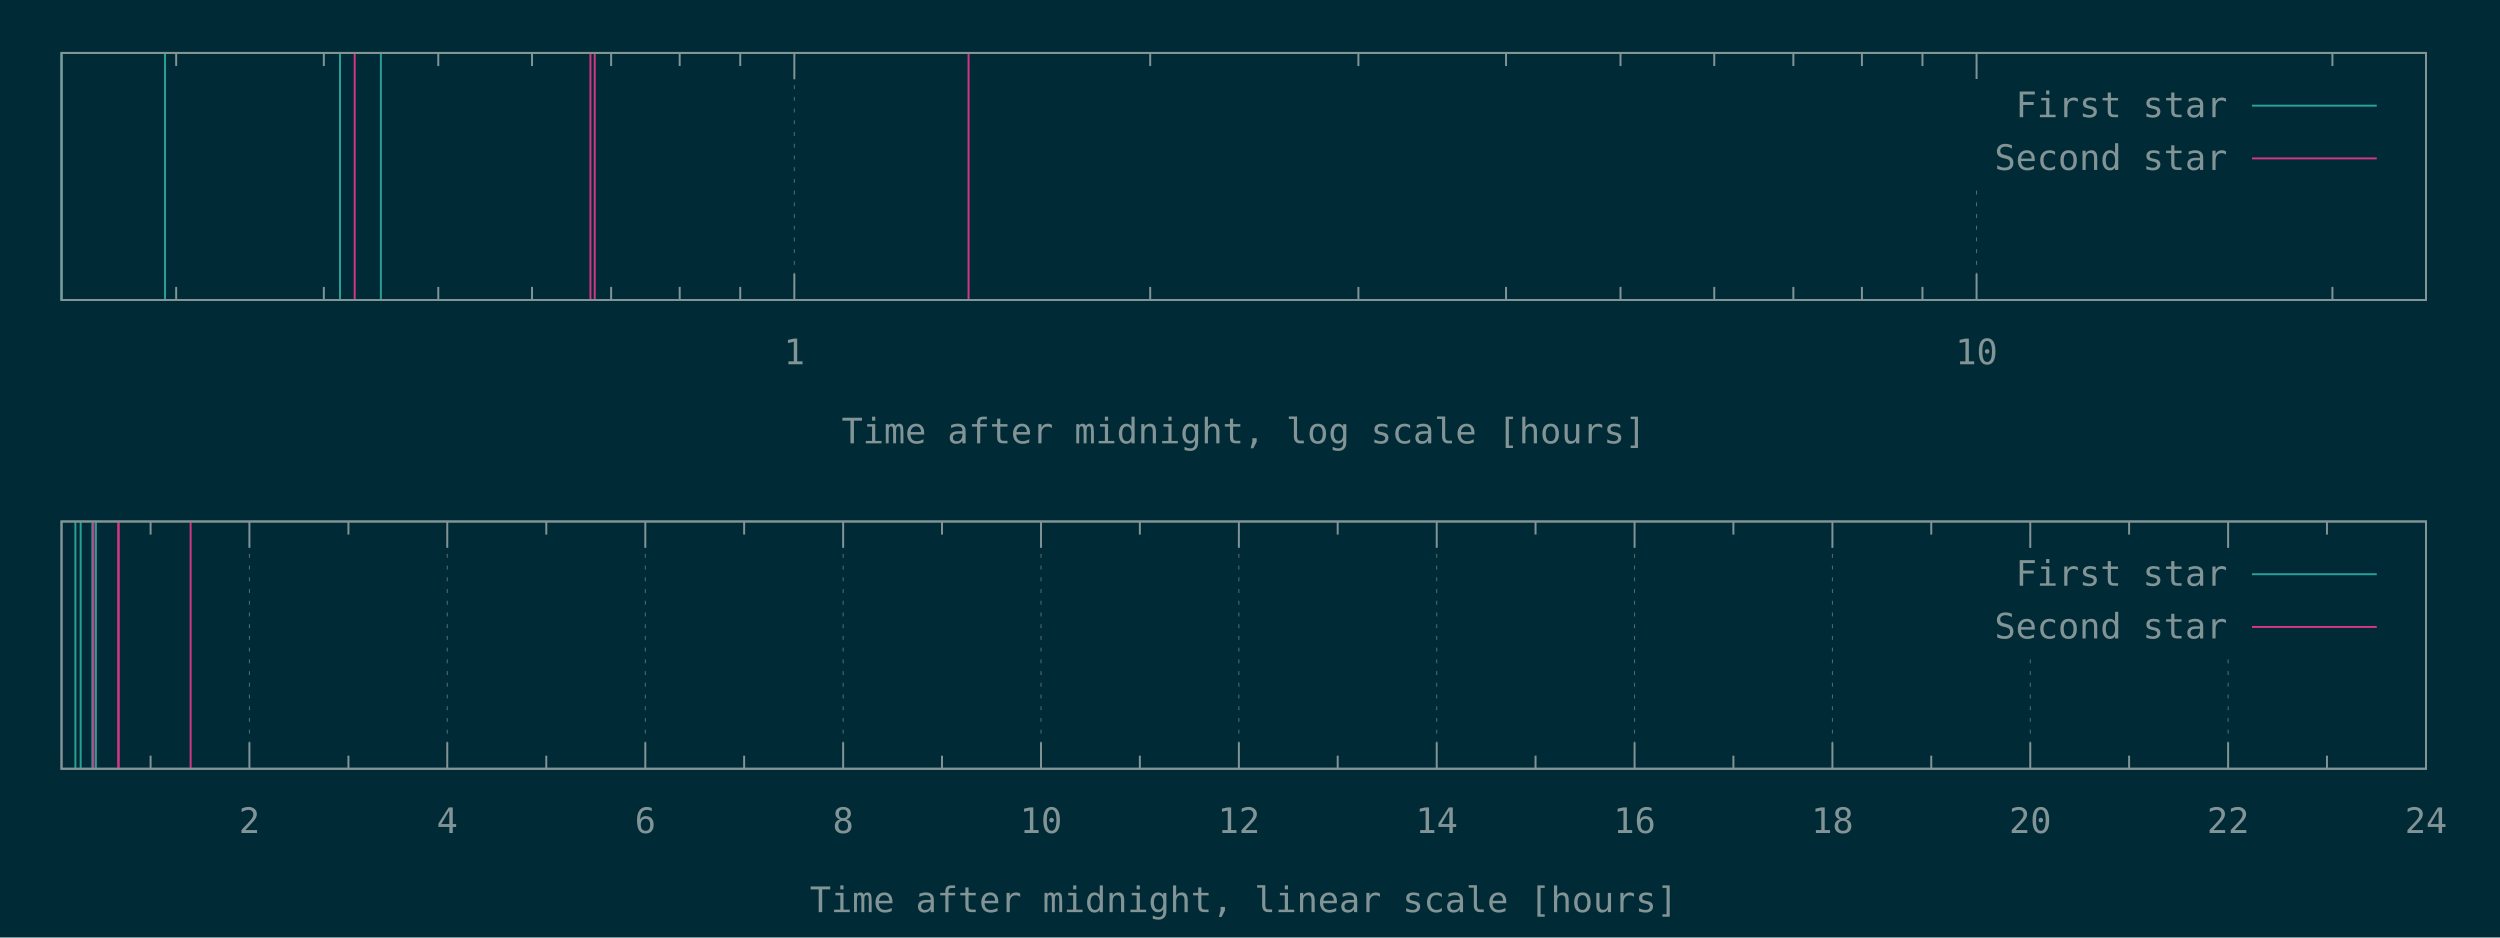
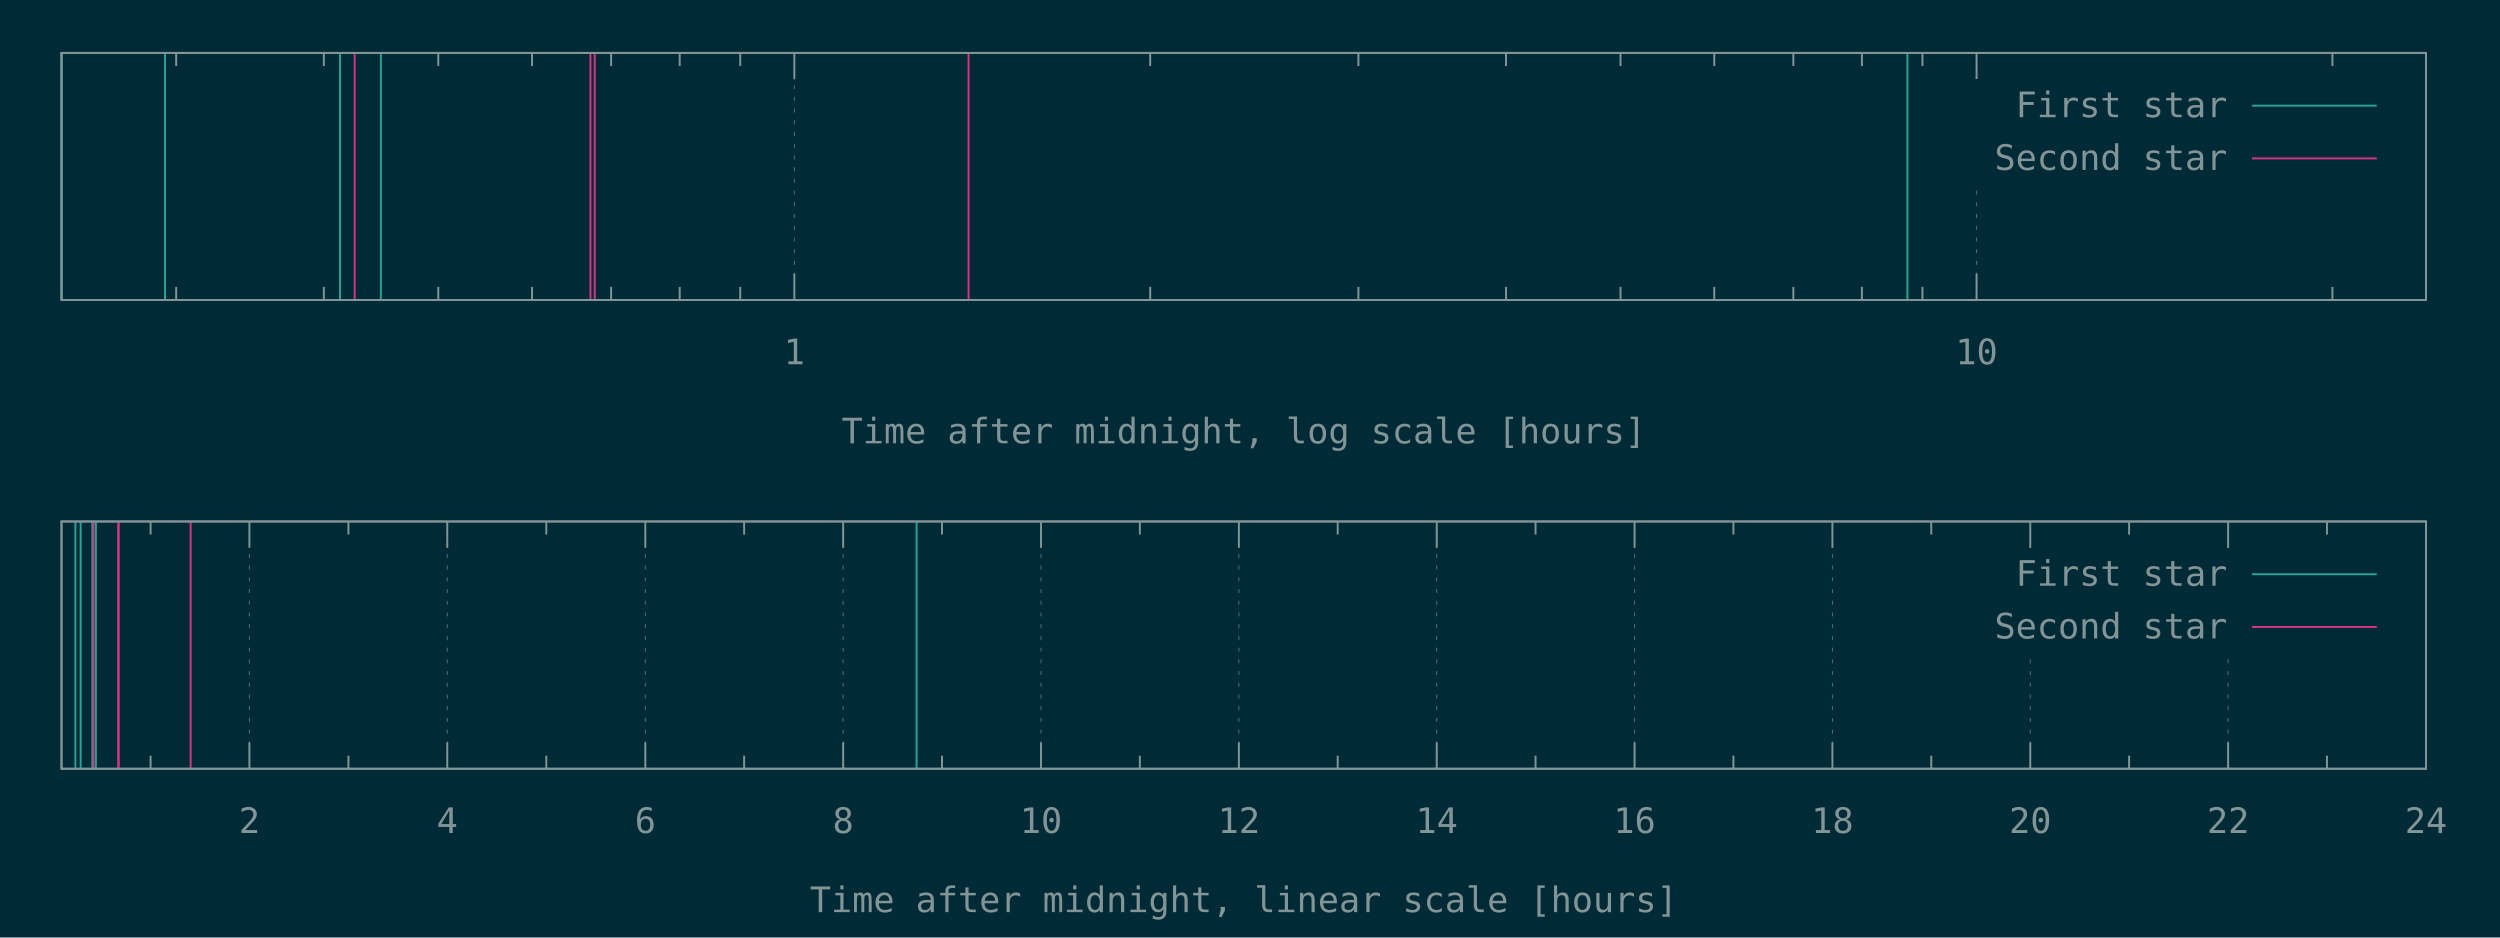
<svg xmlns="http://www.w3.org/2000/svg" xmlns:xlink="http://www.w3.org/1999/xlink" width="1280" height="480" viewBox="0 0 1280 480">
  <g id="gnuplot_canvas">
    <rect x="0" y="0" width="1280" height="480" fill="#002b36" />
    <defs>
      <circle id="gpDot" r="0.5" stroke-width="0.5" />
      <path id="gpPt0" stroke-width="0.148" stroke="currentColor" d="M-1,0 h2 M0,-1 v2" />
      <path id="gpPt1" stroke-width="0.148" stroke="currentColor" d="M-1,-1 L1,1 M1,-1 L-1,1" />
      <path id="gpPt2" stroke-width="0.148" stroke="currentColor" d="M-1,0 L1,0 M0,-1 L0,1 M-1,-1 L1,1 M-1,1 L1,-1" />
      <rect id="gpPt3" stroke-width="0.148" stroke="currentColor" x="-1" y="-1" width="2" height="2" />
      <rect id="gpPt4" stroke-width="0.148" stroke="currentColor" fill="currentColor" x="-1" y="-1" width="2" height="2" />
      <circle id="gpPt5" stroke-width="0.148" stroke="currentColor" cx="0" cy="0" r="1" />
      <use xlink:href="#gpPt5" id="gpPt6" fill="currentColor" stroke="none" />
      <path id="gpPt7" stroke-width="0.148" stroke="currentColor" d="M0,-1.33 L-1.33,0.67 L1.33,0.67 z" />
      <use xlink:href="#gpPt7" id="gpPt8" fill="currentColor" stroke="none" />
      <use xlink:href="#gpPt7" id="gpPt9" stroke="currentColor" transform="rotate(180)" />
      <use xlink:href="#gpPt9" id="gpPt10" fill="currentColor" stroke="none" />
      <use xlink:href="#gpPt3" id="gpPt11" stroke="currentColor" transform="rotate(45)" />
      <use xlink:href="#gpPt11" id="gpPt12" fill="currentColor" stroke="none" />
      <path id="gpPt13" stroke-width="0.148" stroke="currentColor" d="M0,1.330 L1.265,0.411 L0.782,-1.067 L-0.782,-1.076 L-1.265,0.411 z" />
      <use xlink:href="#gpPt13" id="gpPt14" fill="currentColor" stroke="none" />
      <filter id="textbox" filterUnits="objectBoundingBox" x="0" y="0" height="1" width="1">
        <feFlood flood-color="#002B36" flood-opacity="1" result="bgnd" />
        <feComposite in="SourceGraphic" in2="bgnd" operator="atop" />
      </filter>
      <filter id="greybox" filterUnits="objectBoundingBox" x="0" y="0" height="1" width="1">
        <feFlood flood-color="lightgrey" flood-opacity="1" result="grey" />
        <feComposite in="SourceGraphic" in2="grey" operator="atop" />
      </filter>
    </defs>
    <g fill="none" color="#002B36" stroke="currentColor" stroke-width="1.00" stroke-linecap="butt" stroke-linejoin="miter">
</g>
    <g fill="none" color="black" stroke="currentColor" stroke-width="1.00" stroke-linecap="butt" stroke-linejoin="miter">
      <path stroke="rgb(131, 148, 150)" d="M90.2,153.6 L90.2,146.9 M90.2,27.1 L90.2,33.8 M165.8,153.6 L165.8,146.9 M165.8,27.1 L165.8,33.8   M224.4,153.6 L224.4,146.9 M224.4,27.1 L224.4,33.8 M272.4,153.6 L272.4,146.9 M272.4,27.1 L272.4,33.8   M312.9,153.6 L312.9,146.9 M312.9,27.1 L312.9,33.8 M348.0,153.6 L348.0,146.9 M348.0,27.1 L348.0,33.8   M379.0,153.6 L379.0,146.9 M379.0,27.1 L379.0,33.8  " />
    </g>
    <g fill="none" color="black" stroke="rgb(131, 148, 150)" stroke-width="0.50" stroke-linecap="butt" stroke-linejoin="miter">
</g>
    <g fill="none" color="gray" stroke="currentColor" stroke-width="0.50" stroke-linecap="butt" stroke-linejoin="miter">
      <path stroke="rgb( 88, 110, 117)" stroke-dasharray="2,4" class="gridline" d="M406.7,153.6 L406.7,27.1  " />
    </g>
    <g fill="none" color="gray" stroke="rgb( 88, 110, 117)" stroke-width="1.00" stroke-linecap="butt" stroke-linejoin="miter">
</g>
    <g fill="none" color="black" stroke="currentColor" stroke-width="1.00" stroke-linecap="butt" stroke-linejoin="miter">
      <path stroke="rgb(131, 148, 150)" d="M406.7,153.6 L406.7,140.1 M406.7,27.1 L406.7,40.6  " />
      <g transform="translate(406.7,186.5)" stroke="none" fill="rgb(131,148,150)" font-family="Inconsolata" font-size="18.00" text-anchor="middle">
        <text>
          <tspan font-family="Inconsolata"> 1</tspan>
        </text>
      </g>
    </g>
    <g fill="none" color="black" stroke="currentColor" stroke-width="1.00" stroke-linecap="butt" stroke-linejoin="miter">
      <path stroke="rgb(131, 148, 150)" d="M588.9,153.6 L588.9,146.9 M588.9,27.1 L588.9,33.8 M695.5,153.6 L695.5,146.9 M695.5,27.1 L695.5,33.8   M771.1,153.6 L771.1,146.9 M771.1,27.1 L771.1,33.8 M829.7,153.6 L829.7,146.9 M829.7,27.1 L829.7,33.8   M877.7,153.6 L877.7,146.9 M877.7,27.1 L877.7,33.8 M918.2,153.6 L918.2,146.9 M918.2,27.1 L918.2,33.8   M953.3,153.6 L953.3,146.9 M953.3,27.1 L953.3,33.8 M984.3,153.6 L984.3,146.9 M984.3,27.1 L984.3,33.8    " />
    </g>
    <g fill="none" color="black" stroke="rgb(131, 148, 150)" stroke-width="0.50" stroke-linecap="butt" stroke-linejoin="miter">
</g>
    <g fill="none" color="gray" stroke="currentColor" stroke-width="0.50" stroke-linecap="butt" stroke-linejoin="miter">
      <path stroke="rgb( 88, 110, 117)" stroke-dasharray="2,4" class="gridline" d="M1012.0,153.6 L1012.0,94.6 M1012.0,40.6 L1012.0,27.1  " />
    </g>
    <g fill="none" color="gray" stroke="rgb( 88, 110, 117)" stroke-width="1.00" stroke-linecap="butt" stroke-linejoin="miter">
</g>
    <g fill="none" color="black" stroke="currentColor" stroke-width="1.00" stroke-linecap="butt" stroke-linejoin="miter">
      <path stroke="rgb(131, 148, 150)" d="M1012.0,153.6 L1012.0,140.1 M1012.0,27.1 L1012.0,40.6  " />
      <g transform="translate(1012.0,186.5)" stroke="none" fill="rgb(131,148,150)" font-family="Inconsolata" font-size="18.00" text-anchor="middle">
        <text>
          <tspan font-family="Inconsolata"> 10</tspan>
        </text>
      </g>
    </g>
    <g fill="none" color="black" stroke="currentColor" stroke-width="1.00" stroke-linecap="butt" stroke-linejoin="miter">
      <path stroke="rgb(131, 148, 150)" d="M1194.2,153.6 L1194.2,146.9 M1194.2,27.1 L1194.2,33.8  " />
    </g>
    <g fill="none" color="black" stroke="currentColor" stroke-width="1.00" stroke-linecap="butt" stroke-linejoin="miter">
      <path stroke="rgb(131, 148, 150)" d="M31.5,27.1 L31.5,153.6 L1242.1,153.6 L1242.1,27.1 L31.5,27.1 Z  " />
    </g>
    <g fill="none" color="black" stroke="currentColor" stroke-width="1.00" stroke-linecap="butt" stroke-linejoin="miter">
      <g transform="translate(636.8,227.0)" stroke="none" fill="rgb(131,148,150)" font-family="Inconsolata" font-size="18.00" text-anchor="middle">
        <text>
          <tspan font-family="Inconsolata">Time after midnight, log scale [hours]</tspan>
        </text>
      </g>
    </g>
    <g fill="none" color="black" stroke="currentColor" stroke-width="1.00" stroke-linecap="butt" stroke-linejoin="miter">
</g>
    <g id="gnuplot_plot_1a">
      <g fill="none" color="black" stroke="currentColor" stroke-width="1.00" stroke-linecap="butt" stroke-linejoin="miter">
-         <path stroke="rgb( 42, 161, 152)" d="M31.5,153.6 L31.5,27.1 M84.5,153.6 L84.5,27.1 M174.1,153.6 L174.1,27.1 M195.0,153.6 L195.0,27.1    " />
+         <path stroke="rgb( 42, 161, 152)" d="M31.5,153.6 L31.5,27.1 M84.5,153.6 L84.5,27.1 M174.1,153.6 L174.1,27.1 M195.0,153.6 L195.0,27.1   M976.6,153.6 L976.6,27.1  " />
      </g>
    </g>
    <g id="gnuplot_plot_2a">
      <g fill="none" color="black" stroke="currentColor" stroke-width="1.00" stroke-linecap="butt" stroke-linejoin="miter">
        <path stroke="rgb(211,  54, 130)" d="M181.6,153.6 L181.6,27.1 M302.3,153.6 L302.3,27.1 M304.5,153.6 L304.5,27.1 M495.9,153.6 L495.9,27.1    " />
      </g>
    </g>
    <g stroke="none" shape-rendering="crispEdges">
      <polygon fill="#002B36" points="1001.8,94.6 1229.5,94.6 1229.5,40.6 1001.8,40.6 " />
    </g>
    <g id="gnuplot_plot_1a">
      <g fill="none" color="black" stroke="currentColor" stroke-width="1.00" stroke-linecap="butt" stroke-linejoin="miter">
        <g transform="translate(1140.4,60.0)" stroke="none" fill="rgb(131,148,150)" font-family="Inconsolata" font-size="18.00" text-anchor="end">
          <text>
            <tspan font-family="Inconsolata">First star</tspan>
          </text>
        </g>
      </g>
      <g fill="none" color="black" stroke="currentColor" stroke-width="1.00" stroke-linecap="butt" stroke-linejoin="miter">
        <path stroke="rgb( 42, 161, 152)" d="M1153.0,54.1 L1216.9,54.1  " />
      </g>
    </g>
    <g id="gnuplot_plot_2a">
      <g fill="none" color="black" stroke="currentColor" stroke-width="1.00" stroke-linecap="butt" stroke-linejoin="miter">
        <g transform="translate(1140.4,87.0)" stroke="none" fill="rgb(131,148,150)" font-family="Inconsolata" font-size="18.00" text-anchor="end">
          <text>
            <tspan font-family="Inconsolata">Second star</tspan>
          </text>
        </g>
      </g>
      <g fill="none" color="black" stroke="currentColor" stroke-width="1.00" stroke-linecap="butt" stroke-linejoin="miter">
        <path stroke="rgb(211,  54, 130)" d="M1153.0,81.1 L1216.9,81.1  " />
      </g>
    </g>
    <g fill="none" color="#002B36" stroke="rgb(211,  54, 130)" stroke-width="2.00" stroke-linecap="butt" stroke-linejoin="miter">
</g>
    <g fill="none" color="black" stroke="currentColor" stroke-width="2.00" stroke-linecap="butt" stroke-linejoin="miter">
</g>
    <g fill="none" color="black" stroke="black" stroke-width="1.00" stroke-linecap="butt" stroke-linejoin="miter">
</g>
    <g fill="none" color="black" stroke="currentColor" stroke-width="1.00" stroke-linecap="butt" stroke-linejoin="miter">
      <path stroke="rgb(131, 148, 150)" d="M31.5,27.1 L31.5,153.6 L1242.1,153.6 L1242.1,27.1 L31.5,27.1 Z  " />
    </g>
    <g fill="none" color="black" stroke="currentColor" stroke-width="1.00" stroke-linecap="butt" stroke-linejoin="miter">
</g>
    <g fill="none" color="black" stroke="currentColor" stroke-width="1.00" stroke-linecap="butt" stroke-linejoin="miter">
      <path stroke="rgb(131, 148, 150)" d="M77.1,393.6 L77.1,386.9 M77.1,267.0 L77.1,273.7  " />
    </g>
    <g fill="none" color="black" stroke="rgb(131, 148, 150)" stroke-width="0.50" stroke-linecap="butt" stroke-linejoin="miter">
</g>
    <g fill="none" color="gray" stroke="currentColor" stroke-width="0.50" stroke-linecap="butt" stroke-linejoin="miter">
      <path stroke="rgb( 88, 110, 117)" stroke-dasharray="2,4" class="gridline" d="M127.7,393.6 L127.7,267.0  " />
    </g>
    <g fill="none" color="gray" stroke="rgb( 88, 110, 117)" stroke-width="1.00" stroke-linecap="butt" stroke-linejoin="miter">
</g>
    <g fill="none" color="black" stroke="currentColor" stroke-width="1.00" stroke-linecap="butt" stroke-linejoin="miter">
      <path stroke="rgb(131, 148, 150)" d="M127.7,393.6 L127.7,380.1 M127.7,267.0 L127.7,280.5  " />
      <g transform="translate(127.7,426.5)" stroke="none" fill="rgb(131,148,150)" font-family="Inconsolata" font-size="18.00" text-anchor="middle">
        <text>
          <tspan font-family="Inconsolata"> 2</tspan>
        </text>
      </g>
    </g>
    <g fill="none" color="black" stroke="currentColor" stroke-width="1.00" stroke-linecap="butt" stroke-linejoin="miter">
      <path stroke="rgb(131, 148, 150)" d="M178.4,393.6 L178.4,386.9 M178.4,267.0 L178.4,273.7  " />
    </g>
    <g fill="none" color="black" stroke="rgb(131, 148, 150)" stroke-width="0.50" stroke-linecap="butt" stroke-linejoin="miter">
</g>
    <g fill="none" color="gray" stroke="currentColor" stroke-width="0.50" stroke-linecap="butt" stroke-linejoin="miter">
      <path stroke="rgb( 88, 110, 117)" stroke-dasharray="2,4" class="gridline" d="M229.0,393.6 L229.0,267.0  " />
    </g>
    <g fill="none" color="gray" stroke="rgb( 88, 110, 117)" stroke-width="1.00" stroke-linecap="butt" stroke-linejoin="miter">
</g>
    <g fill="none" color="black" stroke="currentColor" stroke-width="1.00" stroke-linecap="butt" stroke-linejoin="miter">
      <path stroke="rgb(131, 148, 150)" d="M229.0,393.6 L229.0,380.1 M229.0,267.0 L229.0,280.5  " />
      <g transform="translate(229.0,426.5)" stroke="none" fill="rgb(131,148,150)" font-family="Inconsolata" font-size="18.00" text-anchor="middle">
        <text>
          <tspan font-family="Inconsolata"> 4</tspan>
        </text>
      </g>
    </g>
    <g fill="none" color="black" stroke="currentColor" stroke-width="1.00" stroke-linecap="butt" stroke-linejoin="miter">
      <path stroke="rgb(131, 148, 150)" d="M279.7,393.6 L279.7,386.9 M279.7,267.0 L279.7,273.7  " />
    </g>
    <g fill="none" color="black" stroke="rgb(131, 148, 150)" stroke-width="0.50" stroke-linecap="butt" stroke-linejoin="miter">
</g>
    <g fill="none" color="gray" stroke="currentColor" stroke-width="0.50" stroke-linecap="butt" stroke-linejoin="miter">
      <path stroke="rgb( 88, 110, 117)" stroke-dasharray="2,4" class="gridline" d="M330.4,393.6 L330.4,267.0  " />
    </g>
    <g fill="none" color="gray" stroke="rgb( 88, 110, 117)" stroke-width="1.00" stroke-linecap="butt" stroke-linejoin="miter">
</g>
    <g fill="none" color="black" stroke="currentColor" stroke-width="1.00" stroke-linecap="butt" stroke-linejoin="miter">
      <path stroke="rgb(131, 148, 150)" d="M330.4,393.6 L330.4,380.1 M330.4,267.0 L330.4,280.5  " />
      <g transform="translate(330.4,426.5)" stroke="none" fill="rgb(131,148,150)" font-family="Inconsolata" font-size="18.00" text-anchor="middle">
        <text>
          <tspan font-family="Inconsolata"> 6</tspan>
        </text>
      </g>
    </g>
    <g fill="none" color="black" stroke="currentColor" stroke-width="1.00" stroke-linecap="butt" stroke-linejoin="miter">
      <path stroke="rgb(131, 148, 150)" d="M381.0,393.6 L381.0,386.9 M381.0,267.0 L381.0,273.7  " />
    </g>
    <g fill="none" color="black" stroke="rgb(131, 148, 150)" stroke-width="0.50" stroke-linecap="butt" stroke-linejoin="miter">
</g>
    <g fill="none" color="gray" stroke="currentColor" stroke-width="0.50" stroke-linecap="butt" stroke-linejoin="miter">
      <path stroke="rgb( 88, 110, 117)" stroke-dasharray="2,4" class="gridline" d="M431.7,393.6 L431.7,267.0  " />
    </g>
    <g fill="none" color="gray" stroke="rgb( 88, 110, 117)" stroke-width="1.00" stroke-linecap="butt" stroke-linejoin="miter">
</g>
    <g fill="none" color="black" stroke="currentColor" stroke-width="1.00" stroke-linecap="butt" stroke-linejoin="miter">
      <path stroke="rgb(131, 148, 150)" d="M431.7,393.6 L431.7,380.1 M431.7,267.0 L431.7,280.5  " />
      <g transform="translate(431.7,426.5)" stroke="none" fill="rgb(131,148,150)" font-family="Inconsolata" font-size="18.00" text-anchor="middle">
        <text>
          <tspan font-family="Inconsolata"> 8</tspan>
        </text>
      </g>
    </g>
    <g fill="none" color="black" stroke="currentColor" stroke-width="1.00" stroke-linecap="butt" stroke-linejoin="miter">
      <path stroke="rgb(131, 148, 150)" d="M482.3,393.6 L482.3,386.9 M482.3,267.0 L482.3,273.7  " />
    </g>
    <g fill="none" color="black" stroke="rgb(131, 148, 150)" stroke-width="0.50" stroke-linecap="butt" stroke-linejoin="miter">
</g>
    <g fill="none" color="gray" stroke="currentColor" stroke-width="0.50" stroke-linecap="butt" stroke-linejoin="miter">
      <path stroke="rgb( 88, 110, 117)" stroke-dasharray="2,4" class="gridline" d="M533.0,393.6 L533.0,267.0  " />
    </g>
    <g fill="none" color="gray" stroke="rgb( 88, 110, 117)" stroke-width="1.00" stroke-linecap="butt" stroke-linejoin="miter">
</g>
    <g fill="none" color="black" stroke="currentColor" stroke-width="1.00" stroke-linecap="butt" stroke-linejoin="miter">
      <path stroke="rgb(131, 148, 150)" d="M533.0,393.6 L533.0,380.1 M533.0,267.0 L533.0,280.5  " />
      <g transform="translate(533.0,426.5)" stroke="none" fill="rgb(131,148,150)" font-family="Inconsolata" font-size="18.00" text-anchor="middle">
        <text>
          <tspan font-family="Inconsolata"> 10</tspan>
        </text>
      </g>
    </g>
    <g fill="none" color="black" stroke="currentColor" stroke-width="1.00" stroke-linecap="butt" stroke-linejoin="miter">
      <path stroke="rgb(131, 148, 150)" d="M583.6,393.6 L583.6,386.9 M583.6,267.0 L583.6,273.7  " />
    </g>
    <g fill="none" color="black" stroke="rgb(131, 148, 150)" stroke-width="0.50" stroke-linecap="butt" stroke-linejoin="miter">
</g>
    <g fill="none" color="gray" stroke="currentColor" stroke-width="0.50" stroke-linecap="butt" stroke-linejoin="miter">
      <path stroke="rgb( 88, 110, 117)" stroke-dasharray="2,4" class="gridline" d="M634.3,393.6 L634.3,267.0  " />
    </g>
    <g fill="none" color="gray" stroke="rgb( 88, 110, 117)" stroke-width="1.00" stroke-linecap="butt" stroke-linejoin="miter">
</g>
    <g fill="none" color="black" stroke="currentColor" stroke-width="1.00" stroke-linecap="butt" stroke-linejoin="miter">
      <path stroke="rgb(131, 148, 150)" d="M634.3,393.6 L634.3,380.1 M634.3,267.0 L634.3,280.5  " />
      <g transform="translate(634.3,426.5)" stroke="none" fill="rgb(131,148,150)" font-family="Inconsolata" font-size="18.00" text-anchor="middle">
        <text>
          <tspan font-family="Inconsolata"> 12</tspan>
        </text>
      </g>
    </g>
    <g fill="none" color="black" stroke="currentColor" stroke-width="1.00" stroke-linecap="butt" stroke-linejoin="miter">
      <path stroke="rgb(131, 148, 150)" d="M684.9,393.6 L684.9,386.9 M684.9,267.0 L684.9,273.7  " />
    </g>
    <g fill="none" color="black" stroke="rgb(131, 148, 150)" stroke-width="0.50" stroke-linecap="butt" stroke-linejoin="miter">
</g>
    <g fill="none" color="gray" stroke="currentColor" stroke-width="0.50" stroke-linecap="butt" stroke-linejoin="miter">
      <path stroke="rgb( 88, 110, 117)" stroke-dasharray="2,4" class="gridline" d="M735.6,393.6 L735.6,267.0  " />
    </g>
    <g fill="none" color="gray" stroke="rgb( 88, 110, 117)" stroke-width="1.00" stroke-linecap="butt" stroke-linejoin="miter">
</g>
    <g fill="none" color="black" stroke="currentColor" stroke-width="1.00" stroke-linecap="butt" stroke-linejoin="miter">
      <path stroke="rgb(131, 148, 150)" d="M735.6,393.6 L735.6,380.1 M735.6,267.0 L735.6,280.5  " />
      <g transform="translate(735.6,426.5)" stroke="none" fill="rgb(131,148,150)" font-family="Inconsolata" font-size="18.00" text-anchor="middle">
        <text>
          <tspan font-family="Inconsolata"> 14</tspan>
        </text>
      </g>
    </g>
    <g fill="none" color="black" stroke="currentColor" stroke-width="1.00" stroke-linecap="butt" stroke-linejoin="miter">
      <path stroke="rgb(131, 148, 150)" d="M786.2,393.6 L786.2,386.9 M786.2,267.0 L786.2,273.7  " />
    </g>
    <g fill="none" color="black" stroke="rgb(131, 148, 150)" stroke-width="0.50" stroke-linecap="butt" stroke-linejoin="miter">
</g>
    <g fill="none" color="gray" stroke="currentColor" stroke-width="0.50" stroke-linecap="butt" stroke-linejoin="miter">
      <path stroke="rgb( 88, 110, 117)" stroke-dasharray="2,4" class="gridline" d="M836.9,393.6 L836.9,267.0  " />
    </g>
    <g fill="none" color="gray" stroke="rgb( 88, 110, 117)" stroke-width="1.00" stroke-linecap="butt" stroke-linejoin="miter">
</g>
    <g fill="none" color="black" stroke="currentColor" stroke-width="1.00" stroke-linecap="butt" stroke-linejoin="miter">
      <path stroke="rgb(131, 148, 150)" d="M836.9,393.6 L836.9,380.1 M836.9,267.0 L836.9,280.5  " />
      <g transform="translate(836.9,426.5)" stroke="none" fill="rgb(131,148,150)" font-family="Inconsolata" font-size="18.00" text-anchor="middle">
        <text>
          <tspan font-family="Inconsolata"> 16</tspan>
        </text>
      </g>
    </g>
    <g fill="none" color="black" stroke="currentColor" stroke-width="1.00" stroke-linecap="butt" stroke-linejoin="miter">
      <path stroke="rgb(131, 148, 150)" d="M887.5,393.6 L887.5,386.9 M887.5,267.0 L887.5,273.7  " />
    </g>
    <g fill="none" color="black" stroke="rgb(131, 148, 150)" stroke-width="0.50" stroke-linecap="butt" stroke-linejoin="miter">
</g>
    <g fill="none" color="gray" stroke="currentColor" stroke-width="0.50" stroke-linecap="butt" stroke-linejoin="miter">
      <path stroke="rgb( 88, 110, 117)" stroke-dasharray="2,4" class="gridline" d="M938.2,393.6 L938.2,267.0  " />
    </g>
    <g fill="none" color="gray" stroke="rgb( 88, 110, 117)" stroke-width="1.00" stroke-linecap="butt" stroke-linejoin="miter">
</g>
    <g fill="none" color="black" stroke="currentColor" stroke-width="1.00" stroke-linecap="butt" stroke-linejoin="miter">
      <path stroke="rgb(131, 148, 150)" d="M938.2,393.6 L938.2,380.1 M938.2,267.0 L938.2,280.5  " />
      <g transform="translate(938.2,426.5)" stroke="none" fill="rgb(131,148,150)" font-family="Inconsolata" font-size="18.00" text-anchor="middle">
        <text>
          <tspan font-family="Inconsolata"> 18</tspan>
        </text>
      </g>
    </g>
    <g fill="none" color="black" stroke="currentColor" stroke-width="1.00" stroke-linecap="butt" stroke-linejoin="miter">
      <path stroke="rgb(131, 148, 150)" d="M988.8,393.6 L988.8,386.9 M988.8,267.0 L988.8,273.7  " />
    </g>
    <g fill="none" color="black" stroke="rgb(131, 148, 150)" stroke-width="0.50" stroke-linecap="butt" stroke-linejoin="miter">
</g>
    <g fill="none" color="gray" stroke="currentColor" stroke-width="0.50" stroke-linecap="butt" stroke-linejoin="miter">
      <path stroke="rgb( 88, 110, 117)" stroke-dasharray="2,4" class="gridline" d="M1039.5,393.6 L1039.5,334.5 M1039.5,280.5 L1039.5,267.0  " />
    </g>
    <g fill="none" color="gray" stroke="rgb( 88, 110, 117)" stroke-width="1.00" stroke-linecap="butt" stroke-linejoin="miter">
</g>
    <g fill="none" color="black" stroke="currentColor" stroke-width="1.00" stroke-linecap="butt" stroke-linejoin="miter">
      <path stroke="rgb(131, 148, 150)" d="M1039.5,393.6 L1039.5,380.1 M1039.5,267.0 L1039.5,280.5  " />
      <g transform="translate(1039.5,426.5)" stroke="none" fill="rgb(131,148,150)" font-family="Inconsolata" font-size="18.00" text-anchor="middle">
        <text>
          <tspan font-family="Inconsolata"> 20</tspan>
        </text>
      </g>
    </g>
    <g fill="none" color="black" stroke="currentColor" stroke-width="1.00" stroke-linecap="butt" stroke-linejoin="miter">
      <path stroke="rgb(131, 148, 150)" d="M1090.1,393.6 L1090.1,386.9 M1090.1,267.0 L1090.1,273.7  " />
    </g>
    <g fill="none" color="black" stroke="rgb(131, 148, 150)" stroke-width="0.50" stroke-linecap="butt" stroke-linejoin="miter">
</g>
    <g fill="none" color="gray" stroke="currentColor" stroke-width="0.50" stroke-linecap="butt" stroke-linejoin="miter">
      <path stroke="rgb( 88, 110, 117)" stroke-dasharray="2,4" class="gridline" d="M1140.8,393.6 L1140.8,334.5 M1140.8,280.5 L1140.8,267.0  " />
    </g>
    <g fill="none" color="gray" stroke="rgb( 88, 110, 117)" stroke-width="1.00" stroke-linecap="butt" stroke-linejoin="miter">
</g>
    <g fill="none" color="black" stroke="currentColor" stroke-width="1.00" stroke-linecap="butt" stroke-linejoin="miter">
      <path stroke="rgb(131, 148, 150)" d="M1140.8,393.6 L1140.8,380.1 M1140.8,267.0 L1140.8,280.5  " />
      <g transform="translate(1140.8,426.5)" stroke="none" fill="rgb(131,148,150)" font-family="Inconsolata" font-size="18.00" text-anchor="middle">
        <text>
          <tspan font-family="Inconsolata"> 22</tspan>
        </text>
      </g>
    </g>
    <g fill="none" color="black" stroke="currentColor" stroke-width="1.00" stroke-linecap="butt" stroke-linejoin="miter">
      <path stroke="rgb(131, 148, 150)" d="M1191.4,393.6 L1191.4,386.9 M1191.4,267.0 L1191.4,273.7  " />
    </g>
    <g fill="none" color="black" stroke="rgb(131, 148, 150)" stroke-width="0.50" stroke-linecap="butt" stroke-linejoin="miter">
</g>
    <g fill="none" color="gray" stroke="currentColor" stroke-width="0.50" stroke-linecap="butt" stroke-linejoin="miter">
      <path stroke="rgb( 88, 110, 117)" stroke-dasharray="2,4" class="gridline" d="M1242.1,393.6 L1242.1,267.0  " />
    </g>
    <g fill="none" color="gray" stroke="rgb( 88, 110, 117)" stroke-width="1.00" stroke-linecap="butt" stroke-linejoin="miter">
</g>
    <g fill="none" color="black" stroke="currentColor" stroke-width="1.00" stroke-linecap="butt" stroke-linejoin="miter">
      <path stroke="rgb(131, 148, 150)" d="M1242.1,393.6 L1242.1,380.1 M1242.1,267.0 L1242.1,280.5  " />
      <g transform="translate(1242.1,426.5)" stroke="none" fill="rgb(131,148,150)" font-family="Inconsolata" font-size="18.00" text-anchor="middle">
        <text>
          <tspan font-family="Inconsolata"> 24</tspan>
        </text>
      </g>
    </g>
    <g fill="none" color="black" stroke="currentColor" stroke-width="1.00" stroke-linecap="butt" stroke-linejoin="miter">
</g>
    <g fill="none" color="black" stroke="currentColor" stroke-width="1.00" stroke-linecap="butt" stroke-linejoin="miter">
      <path stroke="rgb(131, 148, 150)" d="M31.5,267.0 L31.5,393.6 L1242.1,393.6 L1242.1,267.0 L31.5,267.0 Z  " />
    </g>
    <g fill="none" color="black" stroke="currentColor" stroke-width="1.00" stroke-linecap="butt" stroke-linejoin="miter">
      <g transform="translate(636.8,467.0)" stroke="none" fill="rgb(131,148,150)" font-family="Inconsolata" font-size="18.00" text-anchor="middle">
        <text>
          <tspan font-family="Inconsolata">Time after midnight, linear scale [hours]</tspan>
        </text>
      </g>
    </g>
    <g fill="none" color="black" stroke="currentColor" stroke-width="1.00" stroke-linecap="butt" stroke-linejoin="miter">
</g>
    <g id="gnuplot_plot_1b">
      <g fill="none" color="black" stroke="currentColor" stroke-width="1.00" stroke-linecap="butt" stroke-linejoin="miter">
-         <path stroke="rgb( 42, 161, 152)" d="M38.6,393.6 L38.6,267.0 M41.3,393.6 L41.3,267.0 M47.3,393.6 L47.3,267.0 M49.1,393.6 L49.1,267.0    " />
+         <path stroke="rgb( 42, 161, 152)" d="M38.6,393.6 L38.6,267.0 M41.3,393.6 L41.3,267.0 M47.3,393.6 L47.3,267.0 M49.1,393.6 L49.1,267.0   M469.3,393.6 L469.3,267.0  " />
      </g>
    </g>
    <g id="gnuplot_plot_2b">
      <g fill="none" color="black" stroke="currentColor" stroke-width="1.00" stroke-linecap="butt" stroke-linejoin="miter">
        <path stroke="rgb(211,  54, 130)" d="M47.9,393.6 L47.9,267.0 M60.5,393.6 L60.5,267.0 M60.8,393.6 L60.8,267.0 M97.6,393.6 L97.6,267.0    " />
      </g>
    </g>
    <g stroke="none" shape-rendering="crispEdges">
      <polygon fill="#002B36" points="1001.8,334.5 1229.5,334.5 1229.5,280.5 1001.8,280.5 " />
    </g>
    <g id="gnuplot_plot_1b">
      <g fill="none" color="black" stroke="currentColor" stroke-width="1.00" stroke-linecap="butt" stroke-linejoin="miter">
        <g transform="translate(1140.4,299.9)" stroke="none" fill="rgb(131,148,150)" font-family="Inconsolata" font-size="18.00" text-anchor="end">
          <text>
            <tspan font-family="Inconsolata">First star</tspan>
          </text>
        </g>
      </g>
      <g fill="none" color="black" stroke="currentColor" stroke-width="1.00" stroke-linecap="butt" stroke-linejoin="miter">
        <path stroke="rgb( 42, 161, 152)" d="M1153.0,294.0 L1216.9,294.0  " />
      </g>
    </g>
    <g id="gnuplot_plot_2b">
      <g fill="none" color="black" stroke="currentColor" stroke-width="1.00" stroke-linecap="butt" stroke-linejoin="miter">
        <g transform="translate(1140.4,326.9)" stroke="none" fill="rgb(131,148,150)" font-family="Inconsolata" font-size="18.00" text-anchor="end">
          <text>
            <tspan font-family="Inconsolata">Second star</tspan>
          </text>
        </g>
      </g>
      <g fill="none" color="black" stroke="currentColor" stroke-width="1.00" stroke-linecap="butt" stroke-linejoin="miter">
        <path stroke="rgb(211,  54, 130)" d="M1153.0,321.0 L1216.9,321.0  " />
      </g>
    </g>
    <g fill="none" color="#002B36" stroke="rgb(211,  54, 130)" stroke-width="2.00" stroke-linecap="butt" stroke-linejoin="miter">
</g>
    <g fill="none" color="black" stroke="currentColor" stroke-width="2.00" stroke-linecap="butt" stroke-linejoin="miter">
</g>
    <g fill="none" color="black" stroke="black" stroke-width="1.00" stroke-linecap="butt" stroke-linejoin="miter">
</g>
    <g fill="none" color="black" stroke="currentColor" stroke-width="1.00" stroke-linecap="butt" stroke-linejoin="miter">
      <path stroke="rgb(131, 148, 150)" d="M31.5,267.0 L31.5,393.6 L1242.1,393.6 L1242.1,267.0 L31.5,267.0 Z  " />
    </g>
    <g fill="none" color="black" stroke="currentColor" stroke-width="1.00" stroke-linecap="butt" stroke-linejoin="miter">
</g>
  </g>
</svg>
